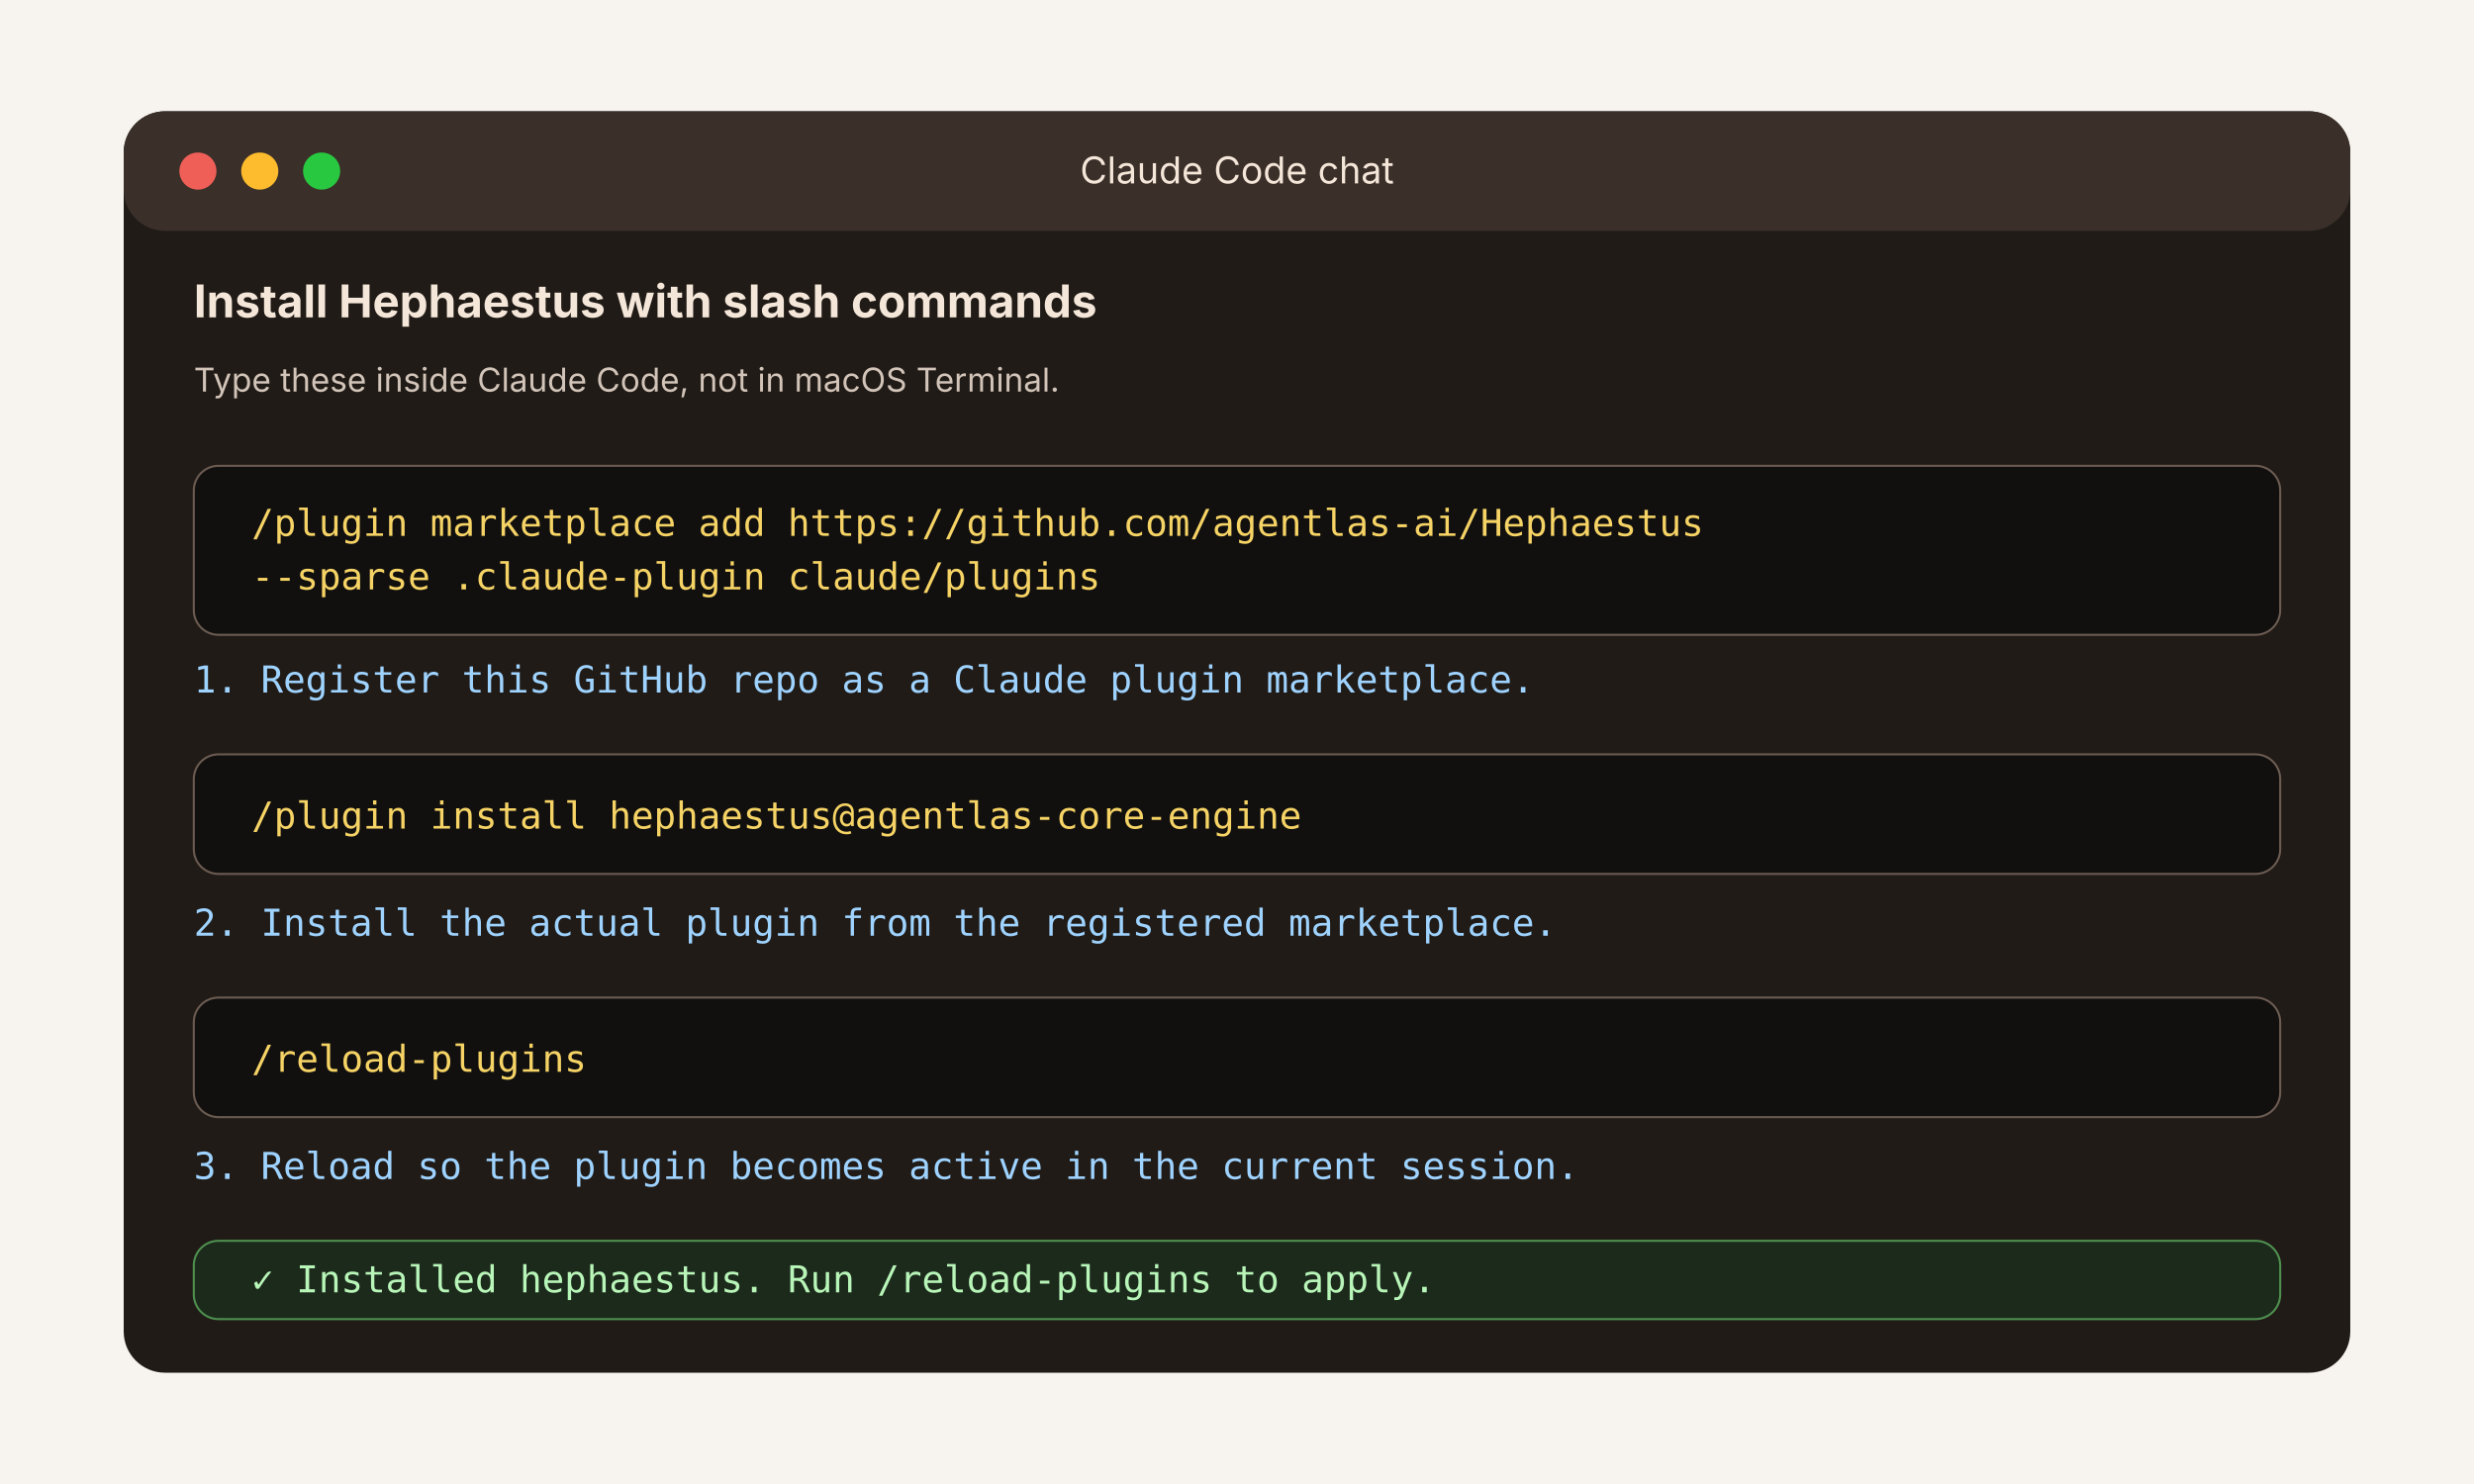
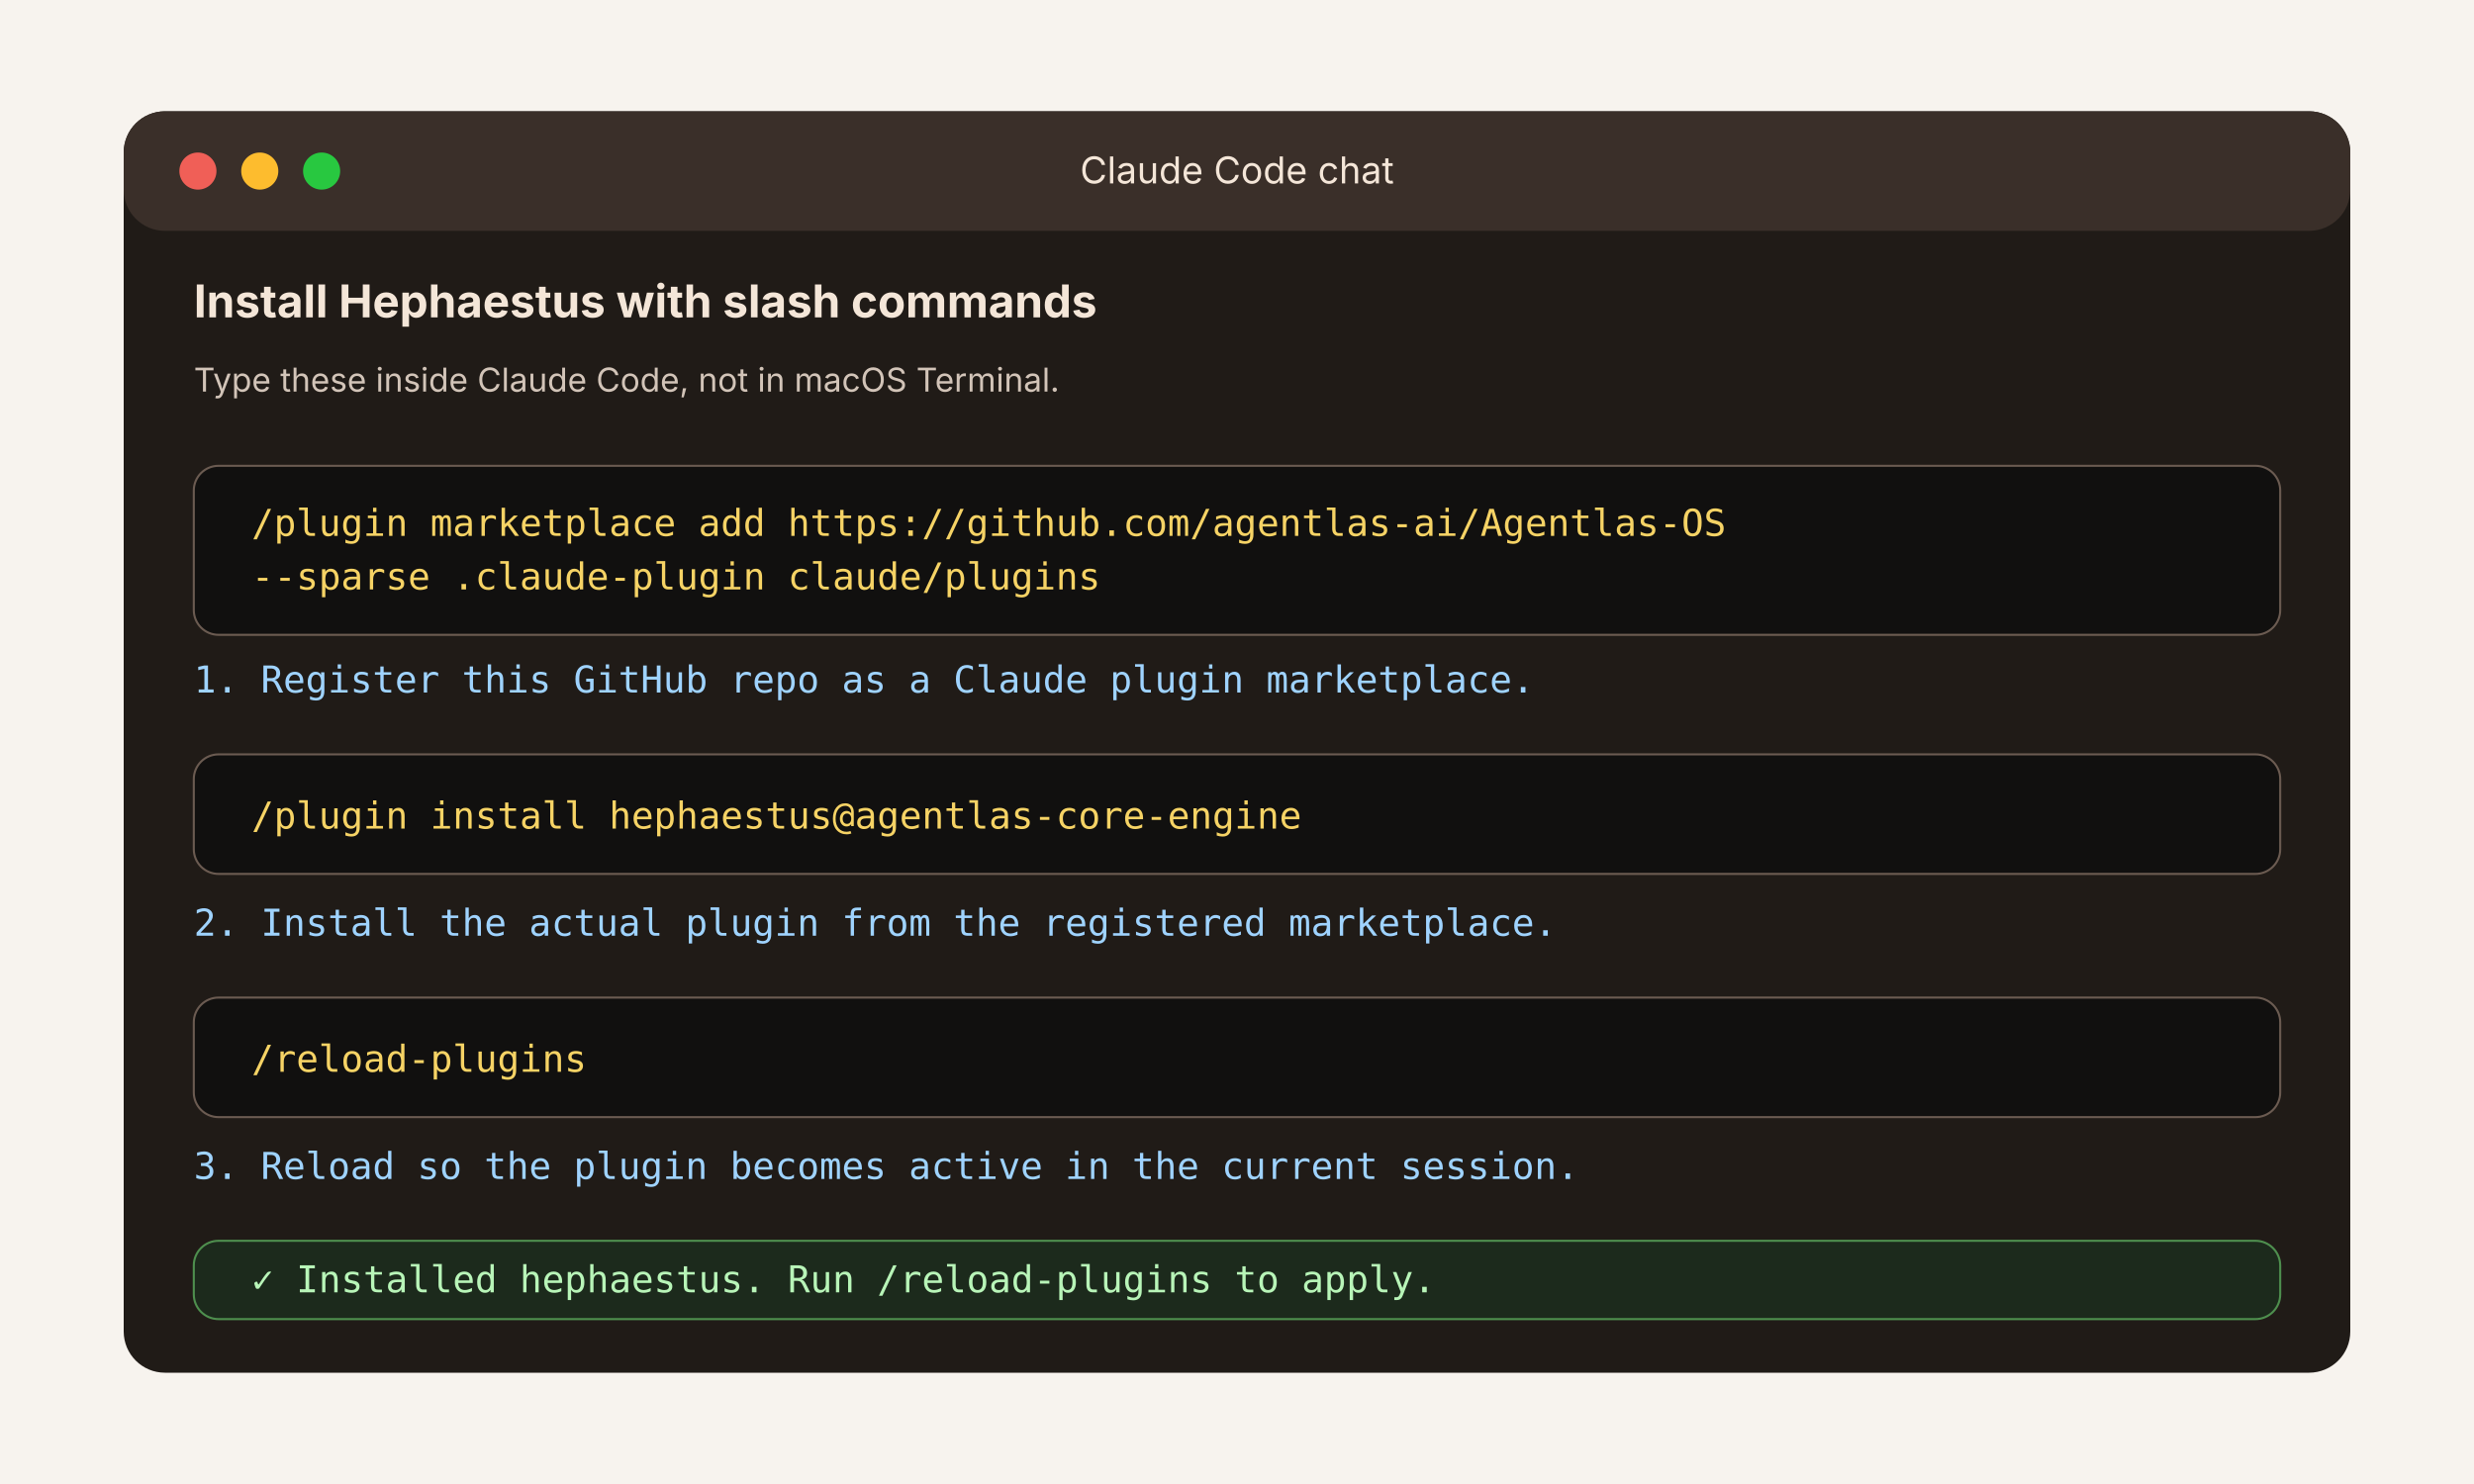
<svg xmlns="http://www.w3.org/2000/svg" width="1200" height="720" viewBox="0 0 1200 720" role="img" aria-labelledby="title desc">
  <rect width="1200" height="720" fill="#f7f3ee" />
  <rect x="60" y="54" width="1080" height="612" rx="20" fill="#201b17" />
  <rect x="60" y="54" width="1080" height="58" rx="20" fill="#3a2f29" />
  <circle cx="96" cy="83" r="9" fill="#f05f57" />
  <circle cx="126" cy="83" r="9" fill="#fdbc2e" />
  <circle cx="156" cy="83" r="9" fill="#28c840" />
  <text x="600" y="89" text-anchor="middle" font-family="Inter, Arial, sans-serif" font-size="18" fill="#f4e6d8">Claude Code chat</text>
  <text x="94" y="154" font-family="Inter, Arial, sans-serif" font-size="22" font-weight="700" fill="#f4e6d8">Install Hephaestus with slash commands</text>
  <text x="94" y="190" font-family="Inter, Arial, sans-serif" font-size="16" fill="#d2c4b8">Type these inside Claude Code, not in macOS Terminal.</text>
  <g font-family="Menlo, Consolas, monospace" font-size="18">
    <rect x="94" y="226" width="1012" height="82" rx="12" fill="#11100f" stroke="#6b5b51" />
-     <text x="122" y="260" fill="#f6d365">/plugin marketplace add https://github.com/agentlas-ai/Hephaestus</text>
+     <text x="122" y="260" fill="#f6d365">/plugin marketplace add https://github.com/agentlas-ai/Agentlas-OS</text>
    <text x="122" y="286" fill="#f6d365">  --sparse .claude-plugin claude/plugins</text>
    <text x="94" y="336" fill="#9fd3ff">1. Register this GitHub repo as a Claude plugin marketplace.</text>
    <rect x="94" y="366" width="1012" height="58" rx="12" fill="#11100f" stroke="#6b5b51" />
    <text x="122" y="402" fill="#f6d365">/plugin install hephaestus@agentlas-core-engine</text>
    <text x="94" y="454" fill="#9fd3ff">2. Install the actual plugin from the registered marketplace.</text>
    <rect x="94" y="484" width="1012" height="58" rx="12" fill="#11100f" stroke="#6b5b51" />
    <text x="122" y="520" fill="#f6d365">/reload-plugins</text>
    <text x="94" y="572" fill="#9fd3ff">3. Reload so the plugin becomes active in the current session.</text>
    <rect x="94" y="602" width="1012" height="38" rx="12" fill="#1c2a1c" stroke="#4e8f4e" />
    <text x="122" y="627" fill="#b8f5b8">✓ Installed hephaestus. Run /reload-plugins to apply.</text>
  </g>
</svg>
